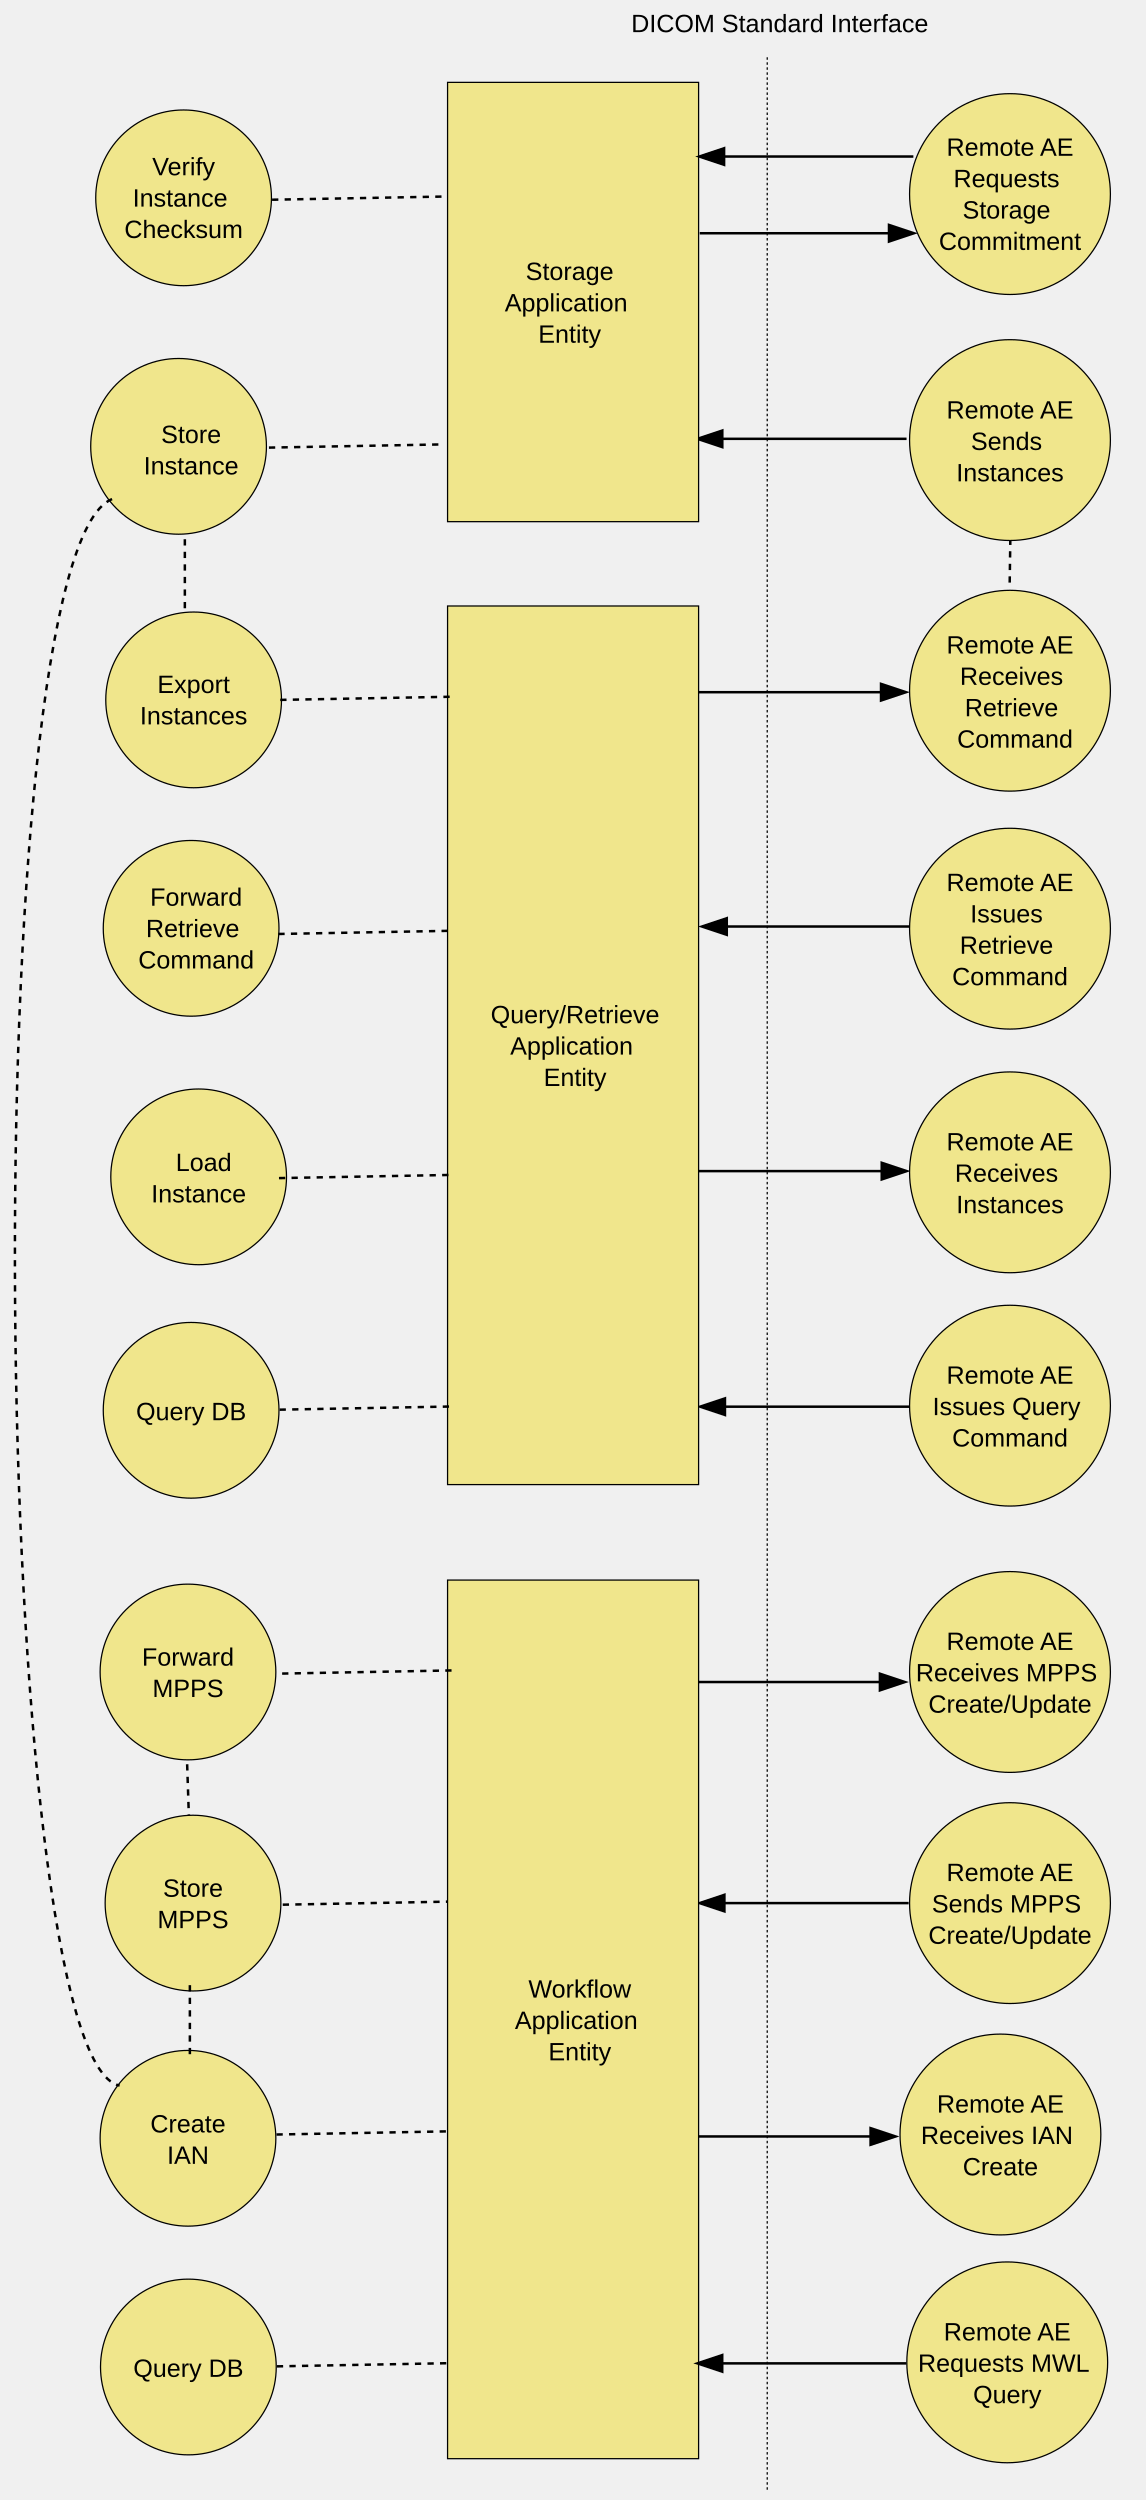
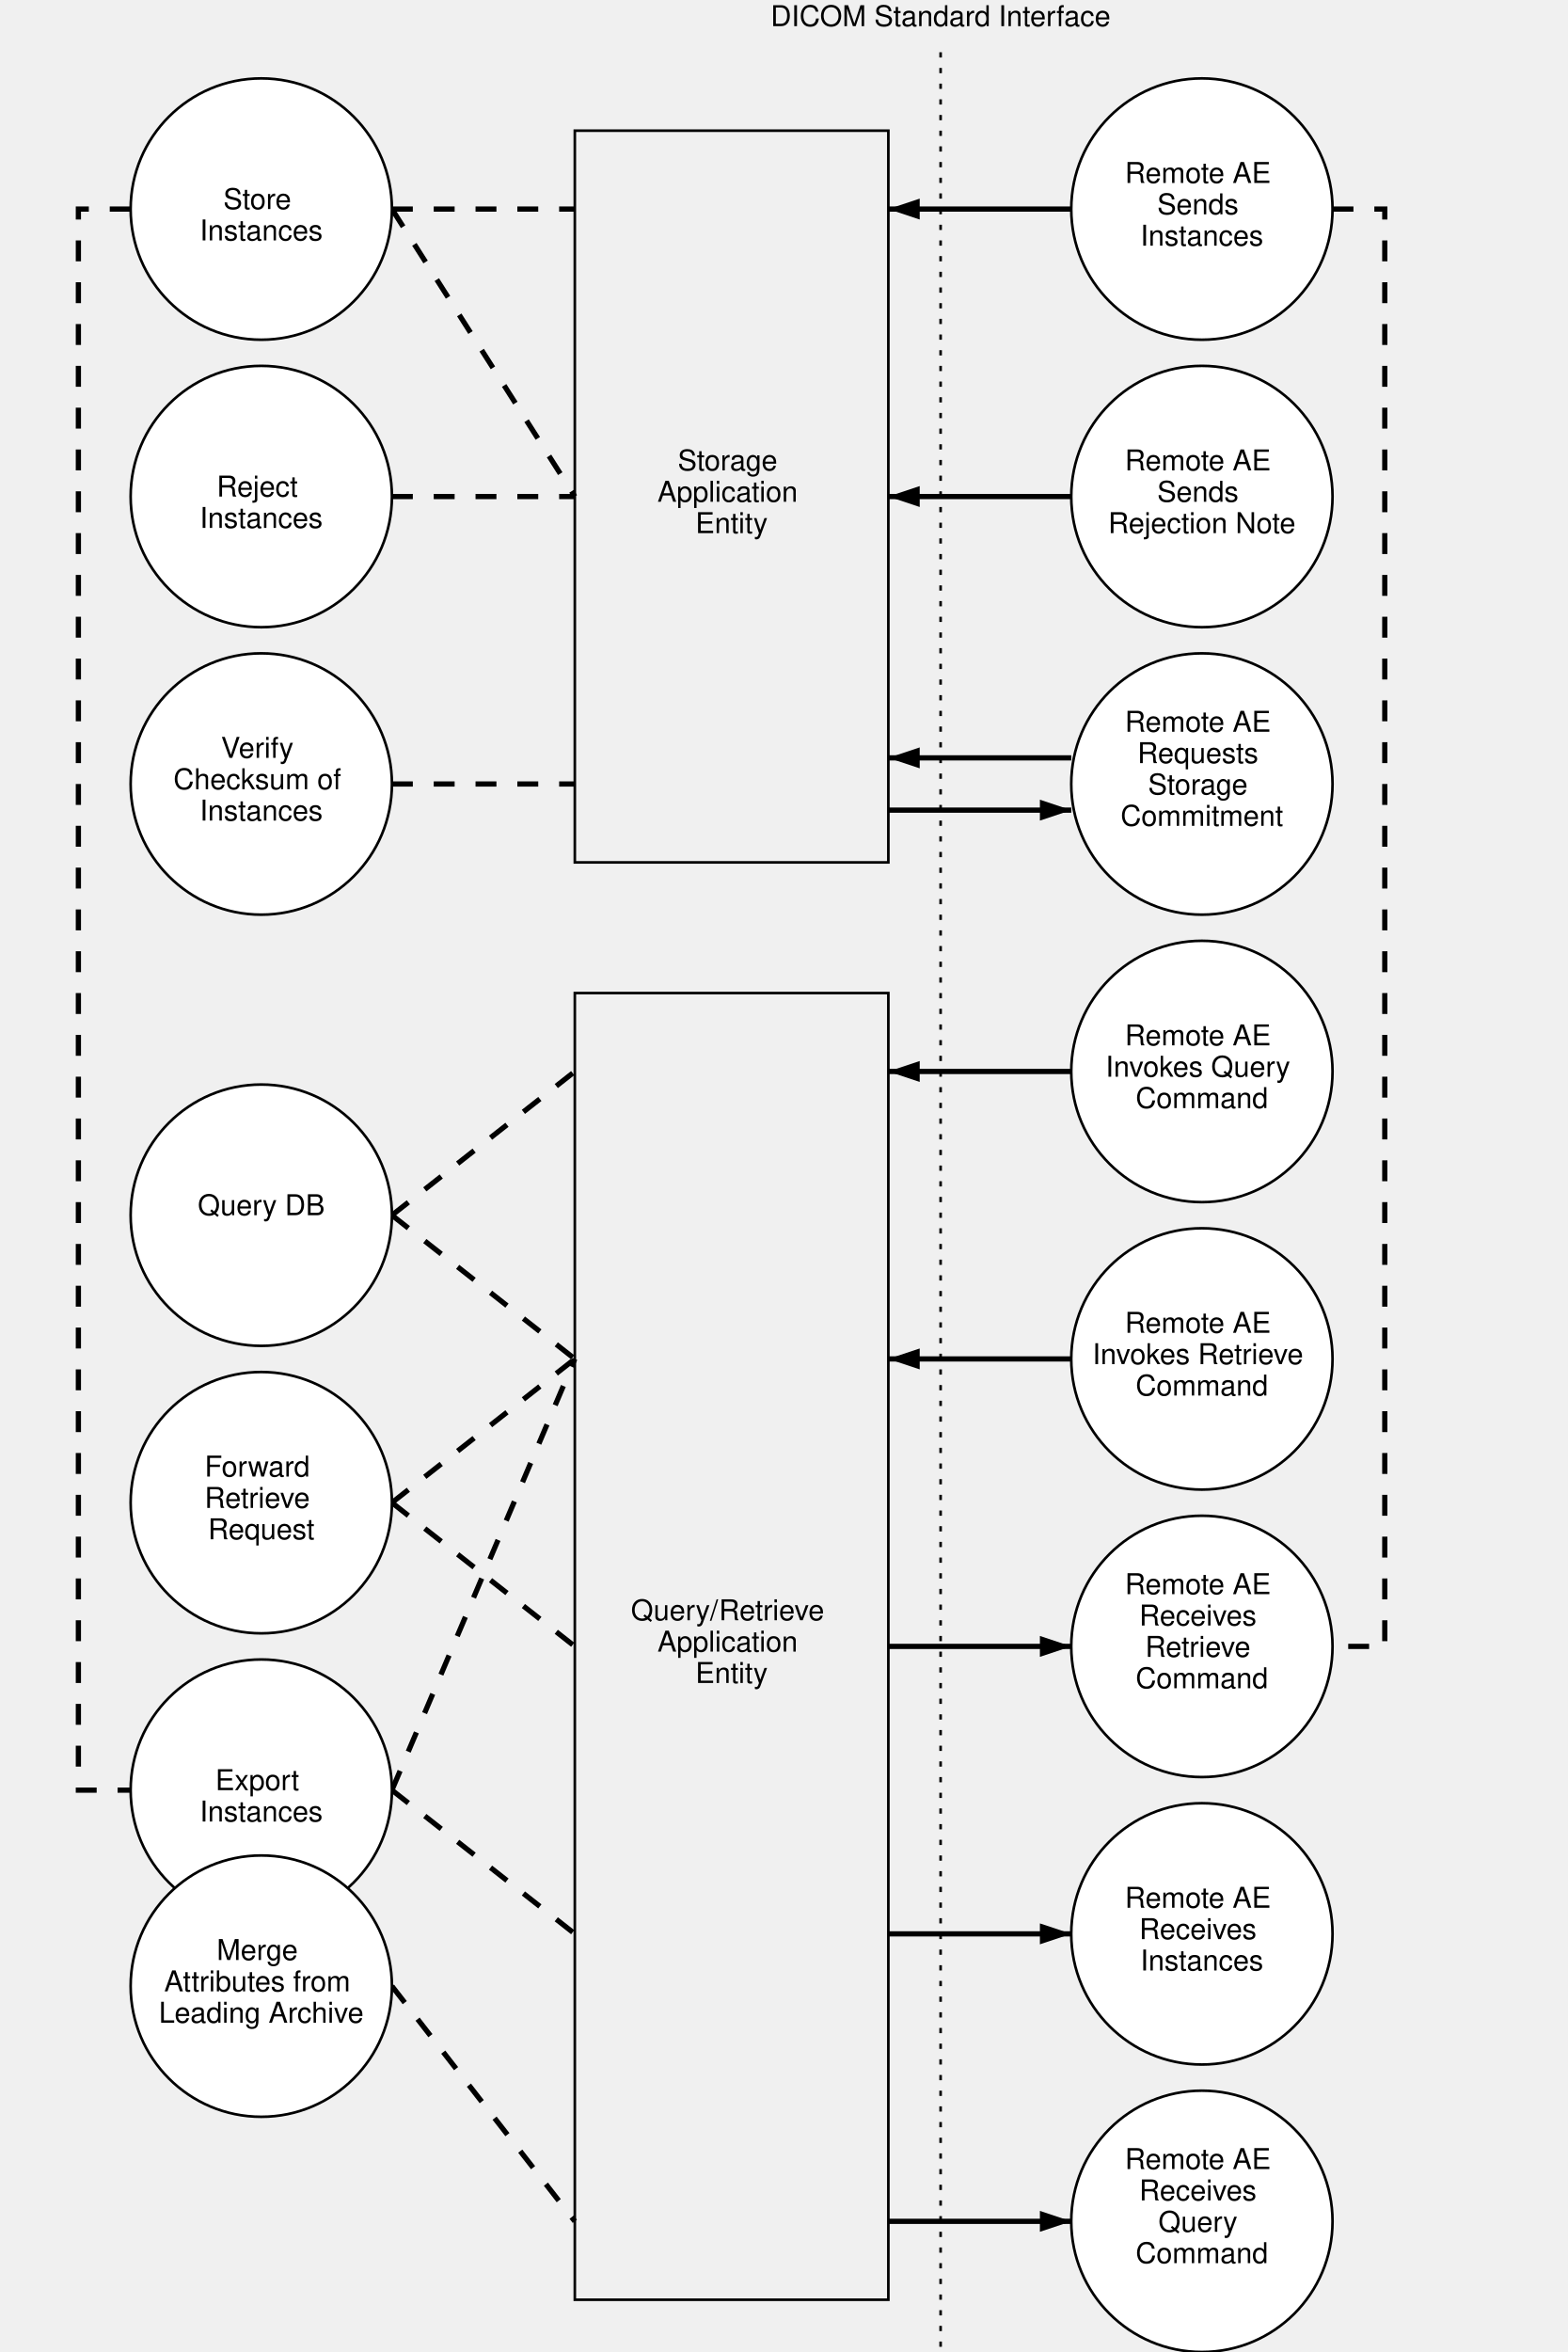
- <svg xmlns="http://www.w3.org/2000/svg" width="100%" height="100%" viewBox="-71.27 14.38 912.908 1991.804" preserveAspectRatio="xMidYMid meet" zoomAndPan="disable">
-   <defs id="svgEditorDefs">
-     <marker id="arrow8-6-left" markerHeight="6" markerUnits="strokeWidth" markerWidth="8" orient="auto" refX="3" refY="0" viewBox="0 -5 20 20">
-       <path d="M 15 -5 L 0 0 L 15 5 z" fill="black" />
-     </marker>
-     <marker id="arrow20-16-left" markerHeight="16" markerUnits="strokeWidth" markerWidth="20" orient="auto" refX="3" refY="0" viewBox="0 -5 20 20">
-       <path d="M 15 -5 L 0 0 L 15 5 z" fill="black" />
-     </marker>
-     <marker id="arrow20-16-right" markerHeight="16" markerUnits="strokeWidth" markerWidth="20" orient="auto" refX="-3" refY="0" viewBox="-15 -5 20 20">
-       <path d="M -15 -5 L 0 0 L -15 5 z" fill="black" />
-     </marker>
+ <svg xmlns="http://www.w3.org/2000/svg" width="600" height="900">
+   <defs>
+     <style type="text/css">
+       text { font-family: Helvetica, Verdana, ArialUnicodeMS, san-serif }
+     </style>
  </defs>
-   <rect id="svgEditorBackground" x="-116.879" y="-2" width="991.02" height="1836.74" style="stroke: none; fill: none;" />
-   <line id="e1_line" x1="540" y1="60" x2="540" y2="2000" stroke="black" style="stroke-width: 1px; vector-effect: non-scaling-stroke; fill: none; stroke-dasharray: 2px, 2px;" />
-   <text fill="black" style="font-family: Arial; font-size: 20px; text-anchor: middle; font-weight: normal;" x="550" y="40" id="e16_texte" dy="" dx="">DICOM Standard Interface</text>
-   <g id="e40_group" transform="matrix(1 0 0 1 87.669 1592.99)">
-     <circle id="e41_circle" cx="658" cy="122" style="stroke-width: 1px; vector-effect: non-scaling-stroke;" stroke="black" r="80" fill="khaki" transform="matrix(1 0 0 1 -19.8779 1.59162e-12)" />
-     <text fill="black" style="font-family: Arial; font-size: 20px; text-anchor: middle;" x="654" y="103" id="e42_texte" transform="matrix(1 0 0 1 -15.8701 1.53906)">Remote AE<tspan x="654" dy="1.25em" id="e43_tspan">Receives IAN</tspan>
-       <tspan x="654" dy="1.25em" id="e44_tspan">Create</tspan>
-     </text>
-   </g>
-   <line id="e85_line" x1="143" y1="1251" x2="280.464" y2="1248.46" stroke="black" style="stroke-width: 2px; fill: none; stroke-dasharray: 5px, 5px; vector-effect: non-scaling-stroke;" transform="matrix(1 0 0 1 11 280.888)" />
-   <line id="e88_line" x1="632.866" y1="355.866" x2="463.866" y2="355.866" stroke="black" style="stroke-width: 2px; fill: none; marker-end: url(&quot;#arrow15-12-right&quot;); marker-start: url(&quot;#arrow20-16-left&quot;); vector-effect: non-scaling-stroke;" transform="matrix(1 0 0 1 16 210)" />
-   <line id="e91_line" x1="470" y1="154" x2="635" y2="154" stroke="black" style="stroke-width: 2px; fill: none; marker-end: url(&quot;#arrow15-12-right&quot;); marker-start: url(&quot;#arrow20-16-left&quot;); vector-effect: non-scaling-stroke;" transform="matrix(1 0 0 1 16 210)" />
-   <line id="e92_line" x1="473.558" y1="542.558" x2="638.558" y2="542.558" stroke="black" style="fill: none; marker-end: url(&quot;#arrow15-12-right&quot;); marker-start: url(&quot;#arrow20-16-left&quot;); vector-effect: non-scaling-stroke;" transform="matrix(1 0 0 1 16 210)" stroke-width="2" />
-   <line id="e93_line" x1="633.424" y1="737.424" x2="464.424" y2="737.424" stroke="black" style="stroke-width: 2px; fill: none; marker-start: url(&quot;#arrow20-16-left&quot;); vector-effect: non-scaling-stroke;" transform="matrix(1 0 0 1 16 210)" />
-   <line id="e94_line" x1="472.116" y1="925.115" x2="637.116" y2="925.115" stroke="black" style="stroke-width: 2px; fill: none; marker-start: url(&quot;#arrow20-16-left&quot;); vector-effect: non-scaling-stroke;" transform="matrix(1, 0, 0, 1, 16, 210)" />
-   <line id="e95_line" x1="471.674" y1="1322.67" x2="636.674" y2="1322.67" stroke="black" style="stroke-width: 2px; fill: none; marker-start: url(&quot;#arrow20-16-left&quot;); vector-effect: non-scaling-stroke;" transform="matrix(1 0 0 1 16 207.951)" />
-   <line id="e96_line" x1="631.982" y1="1142.98" x2="462.982" y2="1142.98" stroke="black" style="stroke-width: 2px; fill: none; marker-end: url(&quot;#arrow15-12-right&quot;); marker-start: url(&quot;#arrow20-16-left&quot;); vector-effect: non-scaling-stroke;" transform="matrix(1 0 0 1 16 211.506)" />
-   <line id="e97_line" x1="624.54" y1="1494.54" x2="455.539" y2="1494.54" stroke="black" style="stroke-width: 2px; fill: none; marker-end: url(&quot;#arrow15-12-right&quot;); marker-start: url(&quot;#arrow20-16-left&quot;); vector-effect: non-scaling-stroke;" transform="matrix(1 0 0 1 16 222)" />
-   <line id="e99_line" x1="129" y1="1123" x2="131" y2="1183" stroke="black" style="stroke-width: 2px; fill: none; stroke-dasharray: 5px, 5px; vector-effect: non-scaling-stroke;" transform="matrix(1 0 0 1 -51.5 287)" />
-   <line id="e100_line" x1="722.558" y1="160.558" x2="722" y2="199" stroke="black" style="stroke-width: 2px; fill: none; stroke-dasharray: 5px, 5px; vector-effect: non-scaling-stroke;" transform="matrix(1 0 0 1 11.126 283)" />
-   <circle id="e79_circle" cx="142" cy="315" style="stroke-width: 1px; vector-effect: non-scaling-stroke;" stroke="black" r="70" fill="khaki" transform="matrix(1 0 0 1 -59.5 1215.62)" />
-   <text fill="black" style="font-family: Arial; font-size: 20px; text-anchor: middle;" x="144" y="300" id="e80_texte" transform="matrix(1 0 0 1 -61.4922 1225.57)">Store<tspan x="144.001" dy="1.25em" y="">MPPS</tspan>
+   <text x="360" y="10" font-size="11" text-anchor="middle">DICOM Standard Interface</text>
+   <line x1="360" y1="20" x2="360" y2="900" stroke="black" stroke-dasharray="2,4" />
+   <rect x="220" y="50" width="120" height="280" fill="none" stroke="black" />
+   <text x="280" y="180" font-size="11" text-anchor="middle">Storage
+     <tspan x="280" dy="12" text-anchor="middle">Application</tspan>
+     <tspan x="280" dy="12" text-anchor="middle">Entity</tspan>
  </text>
-   <circle id="e71_circle" cx="138" cy="316" style="stroke-width: 1px; vector-effect: non-scaling-stroke;" stroke="black" r="70" fill="khaki" transform="matrix(1 0 0 1 -59.5 1030.49)" />
-   <text fill="black" style="font-family: Arial; font-size: 20px; text-anchor: middle;" x="134" y="298" id="e72_texte" transform="matrix(1 0 0 1 -55.4922 1043.44)">Forward<tspan x="133.999" dy="1.25em" y="">MPPS</tspan>
+   <line x1="150" y1="80" x2="220" y2="80" stroke="black" stroke-width="2" stroke-dasharray="8" />
+   <line x1="150" y1="80" x2="220" y2="190" stroke="black" stroke-width="2" stroke-dasharray="8" />
+   <circle cx="100" cy="80" r="50" fill="white" stroke="black" />
+   <text x="100" y="80" font-size="11" text-anchor="middle">Store
+     <tspan x="100" dy="12" text-anchor="middle">Instances</tspan>
  </text>
-   <circle id="e48_circle" cx="132" cy="428" style="stroke-width: 1px; vector-effect: non-scaling-stroke;" stroke="black" r="70" fill="khaki" transform="matrix(1 0 0 1 -45 524)" />
-   <text fill="black" style="font-family: Arial; font-size: 20px; text-anchor: middle;" x="136" y="412" id="e49_texte" transform="matrix(1 0 0 1 -44.9844 535.359)">Load<tspan x="132" dy="1.25em" y="">Instance</tspan>
+   <path d="M 50 80 L 30 80 L 30 685 L 50 685" fill="none" stroke="black" stroke-width="2" stroke-dasharray="8" />
+   <line x1="150" y1="190" x2="220" y2="190" stroke="black" stroke-width="2" stroke-dasharray="8" />
+   <circle cx="100" cy="190" r="50" fill="white" stroke="black" />
+   <text x="100" y="190" font-size="11" text-anchor="middle">Reject
+     <tspan x="100" dy="12" text-anchor="middle">Instances</tspan>
  </text>
-   <circle id="e52_circle" cx="138" cy="432" style="stroke-width: 1px; vector-effect: non-scaling-stroke;" stroke="black" r="70" fill="khaki" transform="matrix(1 0 0 1 -55 140)" />
-   <text fill="black" style="font-family: Arial; font-size: 20px; text-anchor: middle;" x="134" y="414" id="e53_texte" transform="matrix(1 0 0 1 -50.9922 152.5)">Export<tspan x="134" dy="1.25em" y="">Instances</tspan>
+   <line x1="150" y1="300" x2="220" y2="300" stroke="black" stroke-width="2" stroke-dasharray="8" />
+   <circle cx="100" cy="300" r="50" fill="white" stroke="black" />
+   <text x="100" y="290" font-size="11" text-anchor="middle">Verify
+     <tspan x="100" dy="12" text-anchor="middle">Checksum of</tspan>
+     <tspan x="100" dy="12" text-anchor="middle">Instances</tspan>
  </text>
-   <circle id="e75_circle" cx="138" cy="496" style="stroke-width: 1px; vector-effect: non-scaling-stroke;" stroke="black" r="70" fill="khaki" transform="matrix(1 0 0 1 -59.5 1222)" />
-   <text fill="black" style="font-family: Arial; font-size: 20px; text-anchor: middle;" x="134" y="478" id="e76_texte" transform="matrix(1 0 0 1 -55.4922 1235.36)">Create<tspan x="134" dy="1.25em">IAN</tspan>
+   <circle cx="460" cy="80" r="50" fill="white" stroke="black" />
+   <text x="460" y="70" font-size="11" text-anchor="middle">Remote AE
+     <tspan x="460" dy="12" text-anchor="middle">Sends</tspan>
+     <tspan x="460" dy="12" text-anchor="middle">Instances</tspan>
  </text>
-   <circle id="e58_circle" cx="805" cy="136" style="stroke-width: 1px; vector-effect: non-scaling-stroke;" stroke="black" r="80" fill="khaki" transform="matrix(1 0 0 1 -71.5951 428.694)" />
-   <text fill="black" style="font-family: Arial; font-size: 20px; text-anchor: middle;" x="655" y="116" id="e59_texte" transform="matrix(1 0 0 1 78.4205 419.053)" dy="" dx="">Remote AE<tspan x="659" dy="1.25em" id="e60_tspan" y="">Receives</tspan>
-     <tspan x="659" dy="1.25em" y="">Retrieve</tspan>
-     <tspan x="659" dy="1.25em" y="">Command</tspan>
+   <line x1="340" y1="80" x2="410" y2="80" stroke="black" stroke-width="2" />
+   <path d="M 340 80 l 12 -4 l 0 8" />
+   <path d="M 510 80 L 530 80 L 530 630 L 510 630" fill="none" stroke="black" stroke-width="2" stroke-dasharray="8" />
+   <circle cx="460" cy="190" r="50" fill="white" stroke="black" />
+   <text x="460" y="180" font-size="11" text-anchor="middle">Remote AE
+     <tspan x="460" dy="12" text-anchor="middle">Sends</tspan>
+     <tspan x="460" dy="12" text-anchor="middle">Rejection Note</tspan>
  </text>
-   <circle id="e51_circle" cx="658" cy="122" style="stroke-width: 1px; vector-effect: non-scaling-stroke;" stroke="black" r="80" fill="khaki" transform="matrix(1 0 0 1 75.4049 632.274)" />
-   <text fill="black" style="font-family: Arial; font-size: 20px; text-anchor: middle;" x="654" y="103" id="e52_texte" transform="matrix(1 0 0 1 79.4205 621.313)">Remote AE<tspan x="654" dy="1.25em">Issues</tspan>
-     <tspan x="654" dy="1.25em">Retrieve</tspan>
-     <tspan x="654" dy="1.25em">Command</tspan>
+   <line x1="340" y1="190" x2="410" y2="190" stroke="black" stroke-width="2" />
+   <path d="M 340 190 l 12 -4 l 0 8" />
+   <circle cx="460" cy="300" r="50" fill="white" stroke="black" />
+   <text x="460" y="280" font-size="11" text-anchor="middle">Remote AE
+     <tspan x="460" dy="12" text-anchor="middle">Requests</tspan>
+     <tspan x="460" dy="12" text-anchor="middle">Storage</tspan>
+     <tspan x="460" dy="12" text-anchor="middle">Commitment</tspan>
  </text>
-   <circle id="e3_circle" cx="656" cy="324" style="stroke-width: 1px; vector-effect: non-scaling-stroke;" stroke="black" r="80" fill="khaki" transform="matrix(1 0 0 1 77.4047 1206.62)" />
-   <text fill="black" style="font-family: Arial; font-size: 20px; text-anchor: middle;" x="652" y="305" id="e3_texte" transform="matrix(1 0 0 1 81.4127 1208.07)">Remote AE<tspan x="651.999" dy="1.25em" y="">Sends MPPS</tspan>
-     <tspan x="651.999" dy="1.25em" y="">Create/Update</tspan>
+   <line x1="340" y1="290" x2="410" y2="290" stroke="black" stroke-width="2" />
+   <path d="M 340 290 l 12 -4 l 0 8" />
+   <line x1="340" y1="310" x2="410" y2="310" stroke="black" stroke-width="2" />
+   <path d="M 410 310 l -12 -4 l 0 8" />
+   <rect x="220" y="380" width="120" height="500" fill="none" stroke="black" />
+   <text x="280" y="620" font-size="11" text-anchor="middle">Query/Retrieve
+     <tspan x="280" dy="12" text-anchor="middle">Application</tspan>
+     <tspan x="280" dy="12" text-anchor="middle">Entity</tspan>
  </text>
-   <circle id="e46_circle" cx="658" cy="122" style="stroke-width: 1px; vector-effect: non-scaling-stroke;" stroke="black" r="80" fill="khaki" transform="matrix(1, 0, 0, 1, 75.4049, 1012.3)" />
-   <text fill="black" style="font-family: Arial; font-size: 20px; text-anchor: middle;" x="654" y="103" id="e47_texte" transform="matrix(1, 0, 0, 1, 79.4205, 1013.84)">Remote AE<tspan x="654" dy="1.25em">Issues Query</tspan>
-     <tspan x="654" dy="1.25em">Command</tspan>
+   <line x1="150" y1="465" x2="220" y2="410" stroke="black" stroke-width="2" stroke-dasharray="8" />
+   <line x1="150" y1="465" x2="220" y2="520" stroke="black" stroke-width="2" stroke-dasharray="8" />
+   <circle cx="100" cy="465" r="50" fill="white" stroke="black" />
+   <text x="100" y="465" font-size="11" text-anchor="middle">Query DB</text>
+   <line x1="150" y1="575" x2="220" y2="520" stroke="black" stroke-width="2" stroke-dasharray="8" />
+   <line x1="150" y1="575" x2="220" y2="630" stroke="black" stroke-width="2" stroke-dasharray="8" />
+   <circle cx="100" cy="575" r="50" fill="white" stroke="black" />
+   <text x="100" y="565" font-size="11" text-anchor="middle">Forward
+     <tspan x="100" dy="12" text-anchor="middle">Retrieve</tspan>
+     <tspan x="100" dy="12" text-anchor="middle">Request</tspan>
  </text>
-   <circle id="e30_circle" cx="800" cy="120" style="stroke-width: 1px; vector-effect: non-scaling-stroke;" stroke="black" r="80" fill="khaki" transform="matrix(1 0 0 1 -66.5951 245)" />
-   <text fill="black" style="font-family: Arial; font-size: 20px; text-anchor: middle;" x="654" y="103" id="e31_texte" transform="matrix(1 0 0 1 79.4205 244.859)">Remote AE<tspan x="654" dy="1.25em" id="e32_tspan">Sends</tspan>
-     <tspan x="654" dy="1.25em">Instances</tspan>
+   <line x1="150" y1="685" x2="220" y2="520" stroke="black" stroke-width="2" stroke-dasharray="8" />
+   <line x1="150" y1="685" x2="220" y2="740" stroke="black" stroke-width="2" stroke-dasharray="8" />
+   <circle cx="100" cy="685" r="50" fill="white" stroke="black" />
+   <text x="100" y="685" font-size="11" text-anchor="middle">Export
+     <tspan x="100" dy="12" text-anchor="middle">Instances</tspan>
  </text>
-   <rect x="289" y="-383" style="stroke-width: 1px; vector-effect: non-scaling-stroke;" stroke="black" id="e7_rectangle" width="200" height="700" fill="khaki" transform="matrix(1 0 0 1 -3.68465 880.186)" ry="0" rx="0" />
-   <text fill="black" style="font-family: Arial; font-size: 20px; text-anchor: middle;" x="383.292" y="-236.945" id="e8_texte" transform="matrix(1 0 0 1 3.61214 1066.55)">Query/Retrieve<tspan x="383.292" dy="1.25em">Application</tspan>
-     <tspan x="383.292" dy="1.25em">Entity</tspan>
+   <line x1="150" y1="760" x2="220" y2="850" stroke="black" stroke-width="2" stroke-dasharray="8" />
+   <circle cx="100" cy="760" r="50" fill="white" stroke="black" />
+   <text x="100" y="750" font-size="11" text-anchor="middle">Merge
+     <tspan x="100" dy="12" text-anchor="middle">Attributes from</tspan>
+     <tspan x="100" dy="12" text-anchor="middle">Leading Archive</tspan>
  </text>
-   <rect x="280" y="-300" style="stroke-width: 1px; vector-effect: non-scaling-stroke;" stroke="black" id="e12_rectangle" width="200" height="700" fill="khaki" ry="0" rx="0" transform="matrix(1, 0, 0, 1, 5.31536, 1573.26)" />
-   <text fill="black" style="font-family: Arial; font-size: 20px; text-anchor: middle;" x="383.292" y="-416.945" id="e13_texte" transform="matrix(1, 0, 0, 1, 7.35739, 2022.85)">Workflow<tspan x="383.291" dy="1.25em" y="">Application</tspan>
-     <tspan x="383.291" dy="1.25em" y="">Entity</tspan>
+   <circle cx="460" cy="410" r="50" fill="white" stroke="black" />
+   <text x="460" y="400" font-size="11" text-anchor="middle">Remote AE
+     <tspan x="460" dy="12" text-anchor="middle">Invokes Query</tspan>
+     <tspan x="460" dy="12" text-anchor="middle">Command</tspan>
  </text>
-   <circle id="e35_circle" cx="658" cy="122" style="stroke-width: 1px; vector-effect: non-scaling-stroke;" stroke="black" r="80" fill="khaki" transform="matrix(1 0 0 1 75.4049 826.401)" />
-   <text fill="black" style="font-family: Arial; font-size: 20px; text-anchor: middle;" x="654" y="103" id="e37_texte" transform="matrix(1 0 0 1 79.4205 827.94)">Remote AE<tspan x="654" dy="1.25em" id="e38_tspan">Receives</tspan>
-     <tspan x="654" dy="1.25em">Instances</tspan>
+   <line x1="340" y1="410" x2="410" y2="410" stroke="black" stroke-width="2" />
+   <path d="M 340 410 l 12 -4 l 0 8" />
+   <circle cx="460" cy="520" r="50" fill="white" stroke="black" />
+   <text x="460" y="510" font-size="11" text-anchor="middle">Remote AE
+     <tspan x="460" dy="12" text-anchor="middle">Invokes Retrieve</tspan>
+     <tspan x="460" dy="12" text-anchor="middle">Command</tspan>
  </text>
-   <circle id="e25_circle" cx="658" cy="-58" style="stroke-width: 1px; vector-effect: non-scaling-stroke;" stroke="black" r="80" fill="khaki" transform="matrix(1 0 0 1 75.4049 1404.49)" />
-   <text fill="black" style="font-family: Arial; font-size: 20px; text-anchor: middle;" x="654" y="-77" id="e26_texte" transform="matrix(1 0 0 1 79.4205 1405.94)">Remote AE<tspan x="653.999" dy="1.25em" id="e27_tspan" y="">Receives MPPS</tspan>
-     <tspan x="653.999" dy="1.25em" id="e28_tspan" y="">Create/Update</tspan>
+   <line x1="340" y1="520" x2="410" y2="520" stroke="black" stroke-width="2" />
+   <path d="M 340 520 l 12 -4 l 0 8" />
+   <circle cx="460" cy="630" r="50" fill="white" stroke="black" />
+   <text x="460" y="610" font-size="11" text-anchor="middle">Remote AE
+     <tspan x="460" dy="12" text-anchor="middle">Receives</tspan>
+     <tspan x="460" dy="12" text-anchor="middle">Retrieve</tspan>
+     <tspan x="460" dy="12" text-anchor="middle">Command</tspan>
  </text>
-   <circle id="e5_circle" cx="128" cy="121" style="stroke-width: 1px; vector-effect: non-scaling-stroke;" stroke="black" r="70" fill="khaki" transform="matrix(1 0 0 1 -57 249)" />
-   <text fill="black" style="font-family: Arial; font-size: 20px; text-anchor: middle;" x="140" y="108" id="e7_texte" transform="matrix(1 0 0 1 -58.9844 259.359)">Store<tspan x="140.001" dy="1.25em" y="">Instance</tspan>
+   <line x1="340" y1="630" x2="410" y2="630" stroke="black" stroke-width="2" />
+   <path d="M 410 630 l -12 -4 l 0 8" />
+   <circle cx="460" cy="740" r="50" fill="white" stroke="black" />
+   <text x="460" y="730" font-size="11" text-anchor="middle">Remote AE
+     <tspan x="460" dy="12" text-anchor="middle">Receives</tspan>
+     <tspan x="460" dy="12" text-anchor="middle">Instances</tspan>
  </text>
-   <rect x="280" y="80" style="stroke-width: 1px; vector-effect: non-scaling-stroke;" stroke="black" id="e35_rectangle" width="200" height="350" fill="khaki" ry="0" rx="0" transform="matrix(1 0 0 1 5.31541 0)" />
-   <text fill="black" style="font-family: Arial; font-size: 20px; text-anchor: middle;" x="382.586" y="200" id="e36_texte" dy="" dx="" transform="matrix(1 0 0 1 1.42109e-14 37.4531)">Storage<tspan x="382.586" dy="1.25em">Application</tspan>
-     <tspan x="382.586" dy="1.25em">Entity</tspan>
+   <line x1="340" y1="740" x2="410" y2="740" stroke="black" stroke-width="2" />
+   <path d="M 410 740 l -12 -4 l 0 8" />
+   <circle cx="460" cy="850" r="50" fill="white" stroke="black" />
+   <text x="460" y="830" font-size="11" text-anchor="middle">Remote AE
+     <tspan x="460" dy="12" text-anchor="middle">Receives</tspan>
+     <tspan x="460" dy="12" text-anchor="middle">Query</tspan>
+     <tspan x="460" dy="12" text-anchor="middle">Command</tspan>
  </text>
-   <circle id="e103_circle" cx="794" cy="-76" style="stroke-width: 1px; vector-effect: non-scaling-stroke;" stroke="black" r="80" fill="khaki" transform="matrix(1 0 0 1 -60.5951 245)" />
-   <text fill="black" style="font-family: Arial; font-size: 20px; text-anchor: middle;" x="648" y="-93" id="e104_texte" transform="matrix(1 0 0 1 85.4205 231.5)">Remote AE<tspan x="648" dy="1.25em">Requests</tspan>
-     <tspan x="648" dy="1.25em">Storage</tspan>
-     <tspan x="648" dy="1.25em">Commitment</tspan>
-   </text>
-   <circle id="e108_circle" cx="132" cy="-77" style="stroke-width: 1px; vector-effect: non-scaling-stroke;" stroke="black" r="70" fill="khaki" transform="matrix(1 0 0 1 -57 249)" />
-   <text fill="black" style="font-family: Arial; font-size: 20px; text-anchor: middle;" x="134" y="-92" id="e109_texte" transform="matrix(1 0 0 1 -58.9844 246)">Verify<tspan x="134" dy="1.25em" y="">Instance</tspan>
-     <tspan x="134" dy="1.25em" y="">Checksum</tspan>
-   </text>
-   <line id="e113_line" x1="656.43" y1="139.089" x2="487.43" y2="139.089" stroke="black" style="stroke-width: 2px; fill: none; marker-end: url(&quot;#arrow20-16-right&quot;); vector-effect: non-scaling-stroke;" />
-   <line id="e115_line" x1="655.211" y1="200.211" x2="486.212" y2="200.211" stroke="black" style="stroke-width: 2px; fill: none; marker-start: url(&quot;#arrow20-16-left&quot;); vector-effect: non-scaling-stroke;" />
-   <circle id="e117_circle" cx="126" cy="230" style="stroke-width: 1px; vector-effect: non-scaling-stroke;" stroke="black" r="70" fill="khaki" transform="matrix(1 0 0 1 -45 524)" />
-   <text fill="black" style="font-family: Arial; font-size: 20px; text-anchor: middle;" x="130" y="214" id="e118_texte" transform="matrix(1 0 0 1 -44.9844 522)">Forward<tspan x="130" dy="1.25em">Retrieve</tspan>
-     <tspan x="130" dy="1.25em">Command</tspan>
-   </text>
-   <polyline stroke="black" stroke-width="2.956" id="e120_polyline" style="fill: none;" points="74 1704" transform="matrix(1 0 0 1 -66 16)" />
-   <line id="e122_line" x1="127.5" y1="157" x2="127.5" y2="217" stroke="black" style="stroke-width: 2px; fill: none; stroke-dasharray: 5px, 5px; vector-effect: non-scaling-stroke;" transform="matrix(1 0 0 1 -51.5 287)" />
-   <line id="e123_line" x1="142.501" y1="1076.5" x2="279.964" y2="1073.96" stroke="black" style="stroke-width: 2px; fill: none; stroke-dasharray: 5px, 5px; vector-effect: non-scaling-stroke;" transform="matrix(1 0 0 1 11 271.253)" />
-   <line id="e124_line" x1="138.001" y1="1420" x2="275.465" y2="1417.46" stroke="black" style="stroke-width: 2px; fill: none; stroke-dasharray: 5px, 5px; vector-effect: non-scaling-stroke;" transform="matrix(1 0 0 1 11 295)" />
-   <line id="e125_line" x1="140.501" y1="854.5" x2="277.964" y2="851.96" stroke="black" style="stroke-width: 2px; fill: none; stroke-dasharray: 5px, 5px; vector-effect: non-scaling-stroke;" transform="matrix(1, 0, 0, 1, 11, 283)" />
-   <line id="e126_line" x1="140.001" y1="670.001" x2="277.465" y2="667.461" stroke="black" style="stroke-width: 2px; fill: none; stroke-dasharray: 5px, 5px; vector-effect: non-scaling-stroke;" transform="matrix(1 0 0 1 11 283)" />
-   <line id="e127_line" x1="139.502" y1="475.501" x2="276.965" y2="472.961" stroke="black" style="stroke-width: 2px; fill: none; stroke-dasharray: 5px, 5px; vector-effect: non-scaling-stroke;" transform="matrix(1 0 0 1 11 283)" />
-   <line id="e128_line" x1="141.002" y1="289.001" x2="278.466" y2="286.461" stroke="black" style="stroke-width: 2px; fill: none; stroke-dasharray: 5px, 5px; vector-effect: non-scaling-stroke;" transform="matrix(1 0 0 1 11 283)" />
-   <line id="e129_line" x1="134.503" y1="-109.498" x2="271.966" y2="-112.038" stroke="black" style="stroke-width: 2px; fill: none; stroke-dasharray: 5px, 5px; vector-effect: non-scaling-stroke;" transform="matrix(1 0 0 1 11 283)" />
-   <line id="e130_line" x1="132.003" y1="88.002" x2="269.466" y2="85.462" stroke="black" style="stroke-width: 2px; fill: none; stroke-dasharray: 5px, 5px; vector-effect: non-scaling-stroke;" transform="matrix(1 0 0 1 11 283)" />
-   <path stroke="black" style="fill: none; stroke-width: 2px; vector-effect: non-scaling-stroke; stroke-dasharray: 5px, 5px;" id="e133_arc3" d="M 18 412 c -110 44 -98 1244 6 1264" />
-   <line id="e134_line" x1="131.5" y1="1297" x2="131.5" y2="1357" stroke="black" style="stroke-width: 2px; fill: none; stroke-dasharray: 5px, 5px; vector-effect: non-scaling-stroke;" transform="matrix(1 0 0 1 -51.5 299)" />
-   <circle id="e43_circle" cx="138" cy="123" style="stroke-width: 1px; vector-effect: non-scaling-stroke;" stroke="black" r="70" fill="khaki" transform="matrix(1, 0, 0, 1, -57, 1015)" />
-   <text fill="black" style="font-family: Arial; font-size: 20px; text-anchor: middle;" x="140" y="108" id="e44_texte" transform="matrix(1, 0, 0, 1, -58.9922, 1037.86)">Query DB</text>
-   <circle id="e37_circle" cx="655.816" cy="884.215" style="stroke-width: 1px; vector-effect: non-scaling-stroke;" stroke="black" r="80" fill="khaki" transform="matrix(1, 0, 0, 1, 75.4049, 1012.3)" />
-   <line id="e38_line" x1="469.932" y1="1687.33" x2="634.932" y2="1687.33" stroke="black" style="stroke-width: 2px; fill: none; marker-start: url(&quot;#arrow20-16-left&quot;); vector-effect: non-scaling-stroke;" transform="matrix(1, 0, 0, 1, 16, 210)" />
-   <line id="e39_line" x1="138.317" y1="1616.71" x2="275.78" y2="1614.17" stroke="black" style="stroke-width: 2px; fill: none; stroke-dasharray: 5px, 5px; vector-effect: non-scaling-stroke;" transform="matrix(1, 0, 0, 1, 11, 283)" />
-   <circle id="e40_circle" cx="135.816" cy="885.215" style="stroke-width: 1px; vector-effect: non-scaling-stroke;" stroke="black" r="70" fill="khaki" transform="matrix(1, 0, 0, 1, -57, 1015)" />
-   <text fill="black" style="font-family: Arial; font-size: 20px; text-anchor: middle;" x="651.816" y="865.215" id="e41_texte" transform="matrix(1, 0, 0, 1, 79.4205, 1013.84)">Remote AE<tspan x="651.816" dy="1.25em">Requests MWL</tspan>
-     <tspan x="651.816" dy="1.25em">Query</tspan>
-   </text>
-   <text fill="black" style="font-family: Arial; font-size: 20px; text-anchor: middle;" x="137.816" y="870.215" id="e46_texte" transform="matrix(1, 0, 0, 1, -58.9922, 1037.86)">Query DB</text>
+   <line x1="340" y1="850" x2="410" y2="850" stroke="black" stroke-width="2" />
+   <path d="M 410 850 l -12 -4 l 0 8" />
</svg>
